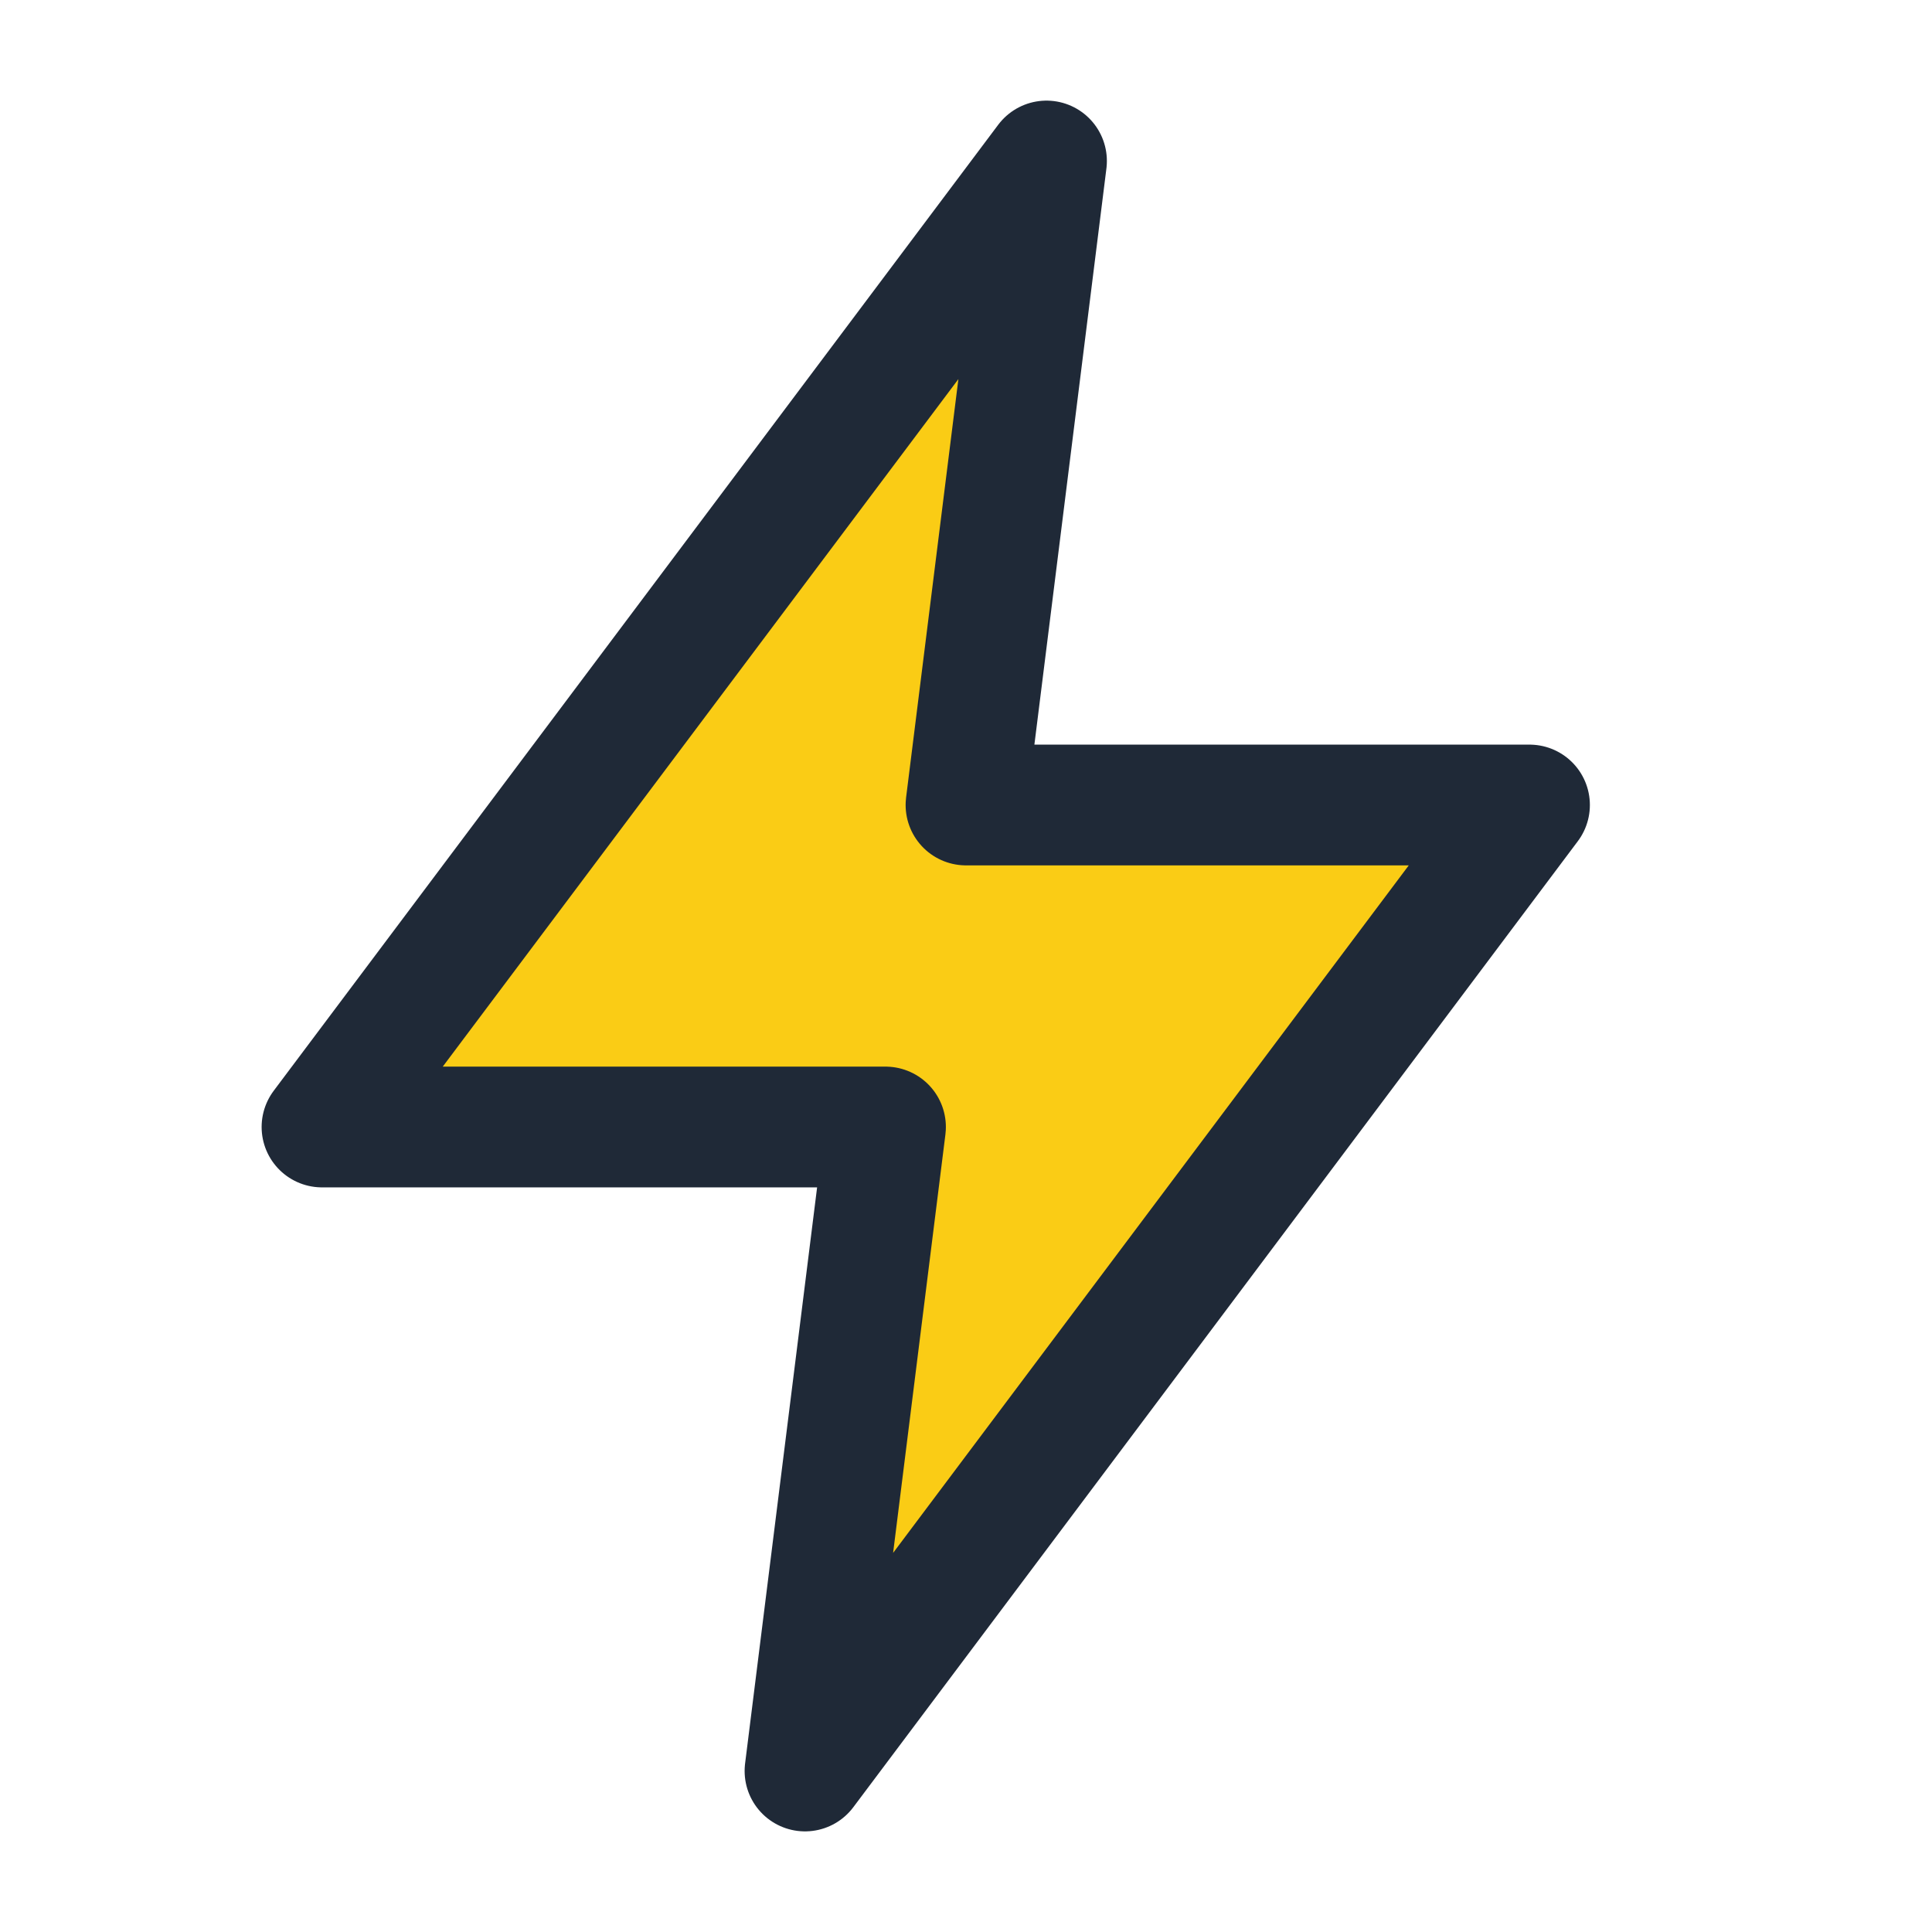
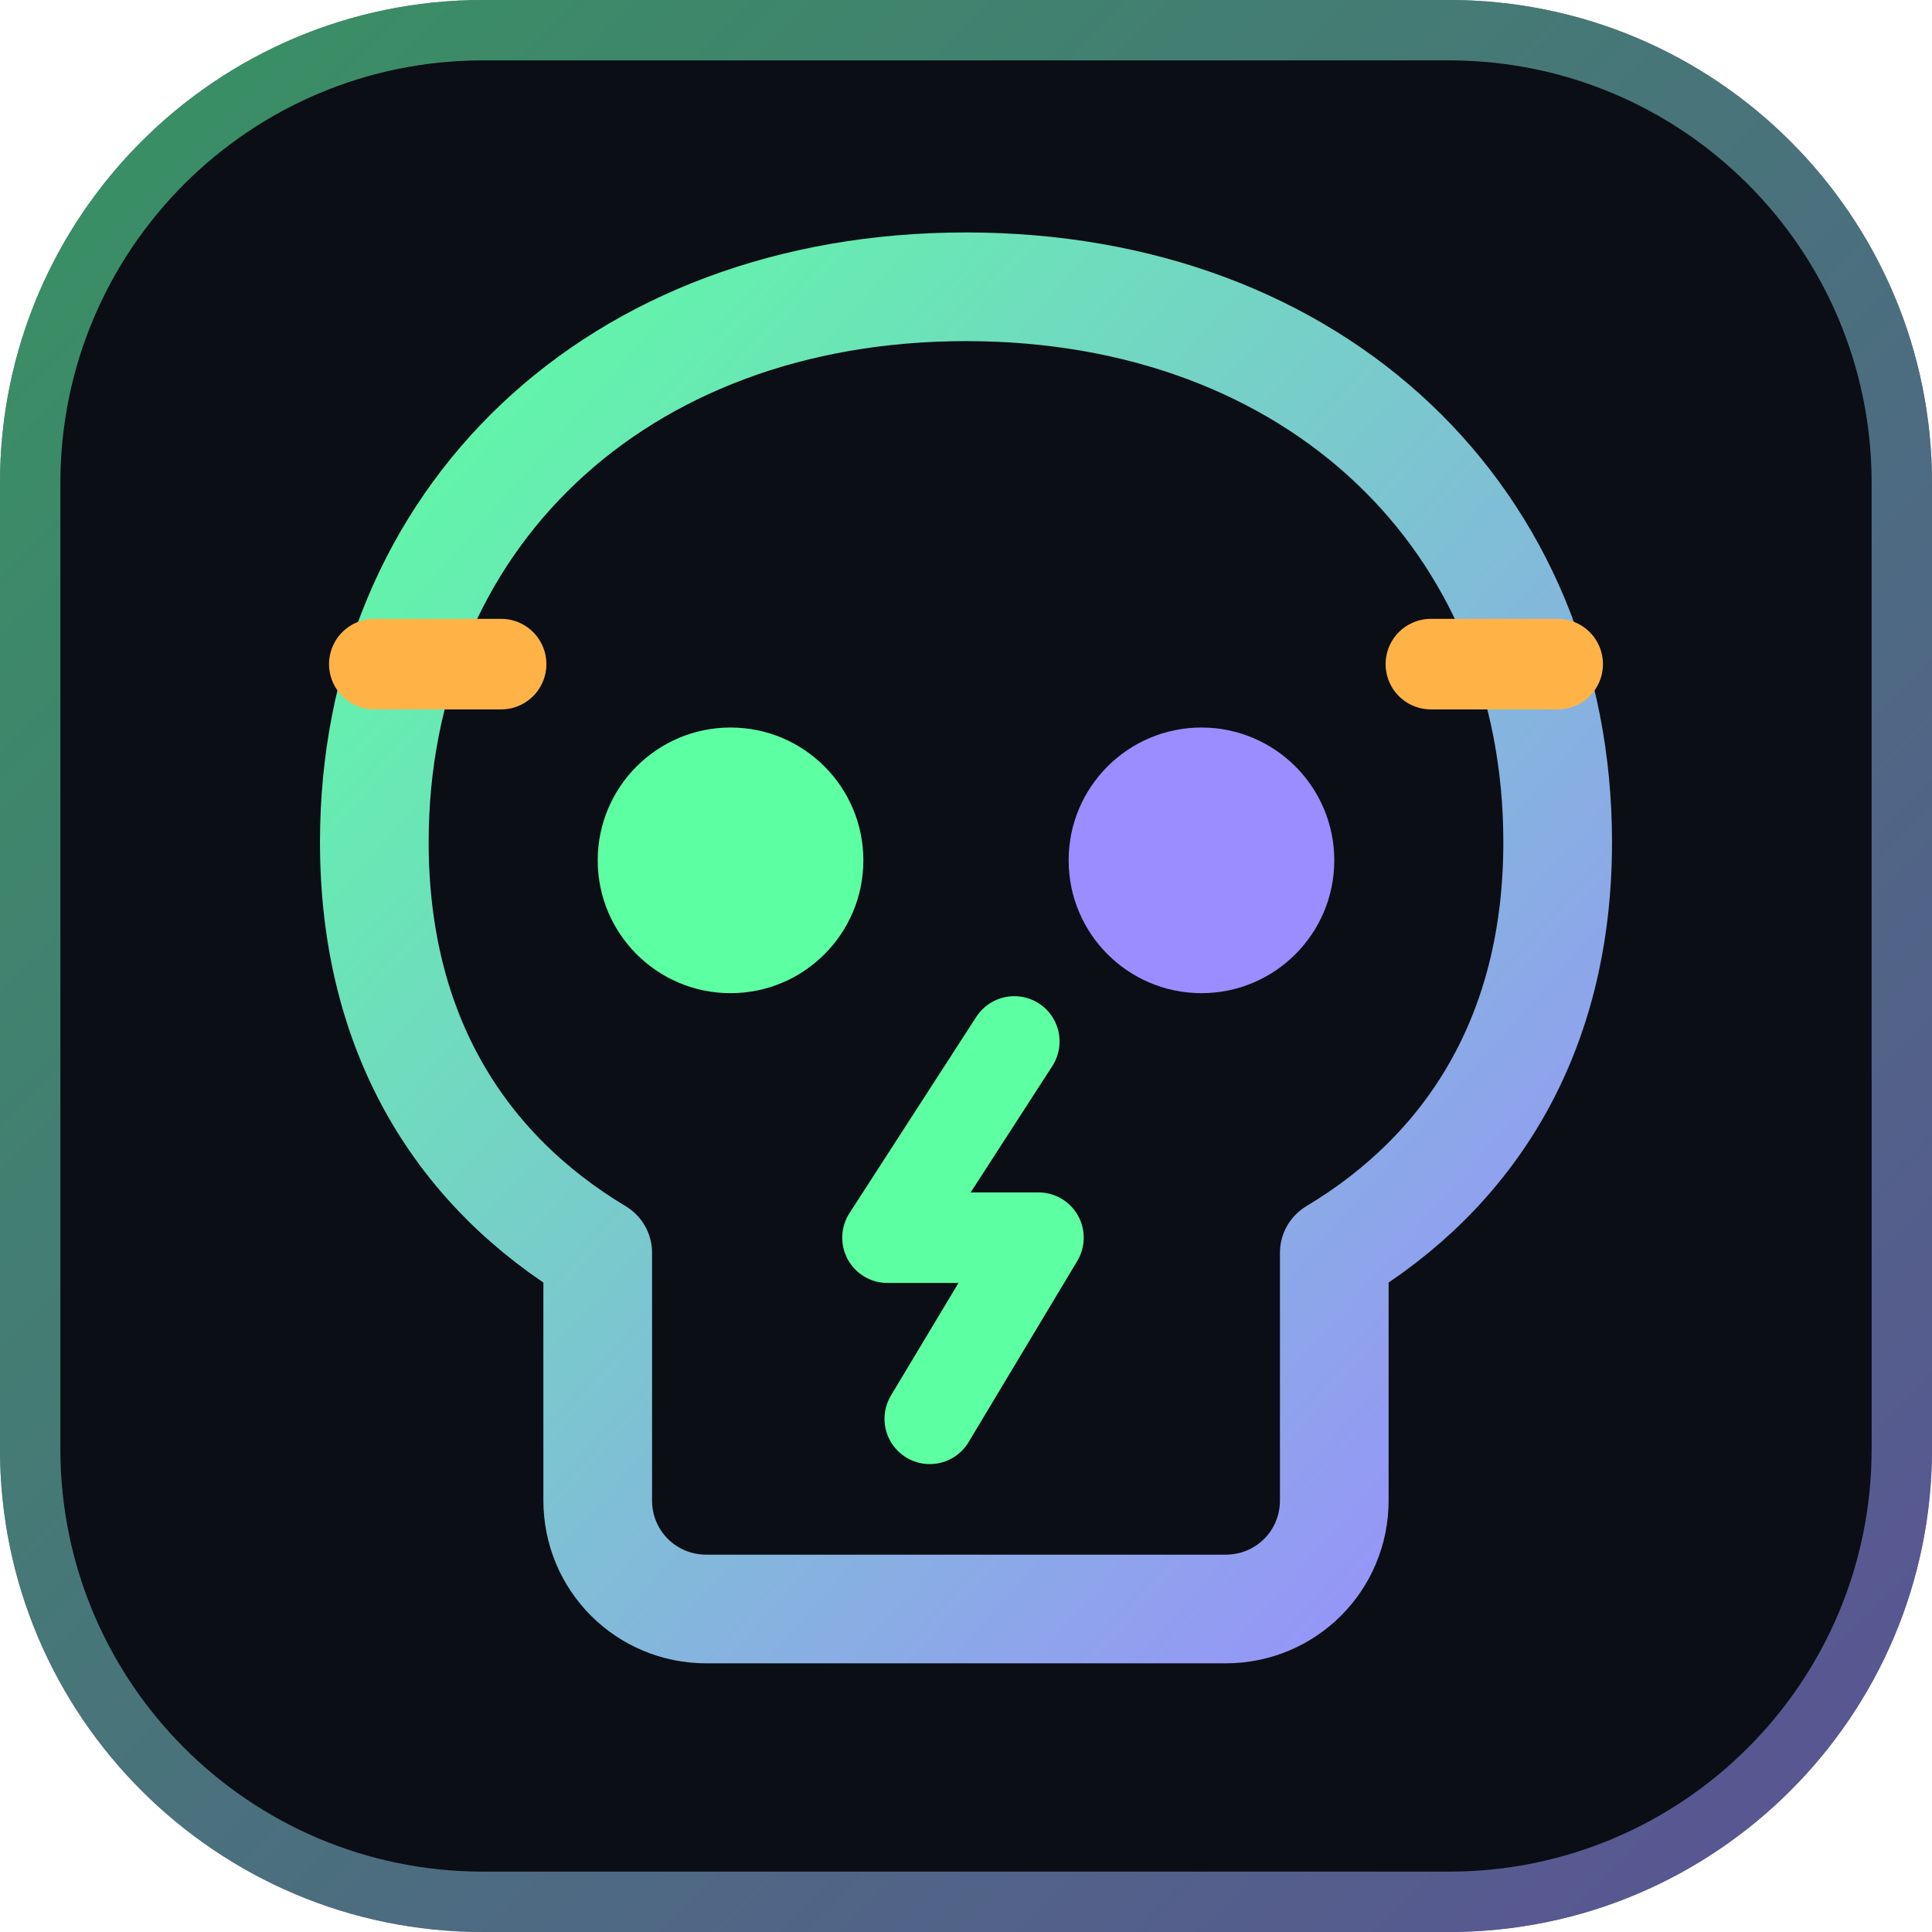
- <svg xmlns="http://www.w3.org/2000/svg" viewBox="0 0 24 24" width="24" height="24">
-   <path d="M13 2 4 14h7l-1 8 9-12h-7z" fill="#facc15" stroke="#1f2937" stroke-width="1.5" stroke-linejoin="round" />
+ <svg xmlns="http://www.w3.org/2000/svg" viewBox="0 0 64 64" role="img" aria-label="FrankenCrew">
+   <defs>
+     <linearGradient id="g" x1="0" y1="0" x2="1" y2="1">
+       <stop offset="0" stop-color="#5cffa1" />
+       <stop offset="1" stop-color="#9b8cff" />
+     </linearGradient>
+   </defs>
+   <rect width="64" height="64" rx="16" fill="#0b0e15" />
+   <rect x="1" y="1" width="62" height="62" rx="15" fill="none" stroke="url(#g)" stroke-opacity=".55" stroke-width="2" />
+   <path d="M32 9.5c-11.6 0-19.6 7.7-19.6 18.4 0 6.4 2.9 10.9 7.4 13.6v8.2c0 2 1.6 3.6 3.6 3.6h17.2c2 0 3.6-1.6 3.6-3.6v-8.2c4.5-2.7 7.4-7.2 7.4-13.6 0-10.7-8-18.4-19.6-18.4z" fill="none" stroke="url(#g)" stroke-width="3.6" stroke-linejoin="round" />
+   <circle cx="24.2" cy="28.5" r="4.4" fill="#5cffa1" />
+   <circle cx="39.8" cy="28.5" r="4.4" fill="#9b8cff" />
+   <path d="M33.6 34.5 29.4 41h5l-3.6 6" fill="none" stroke="#5cffa1" stroke-width="3" stroke-linecap="round" stroke-linejoin="round" />
+   <path d="M12.4 22h4.2M47.4 22h4.2" stroke="#ffb347" stroke-width="3" stroke-linecap="round" />
</svg>
